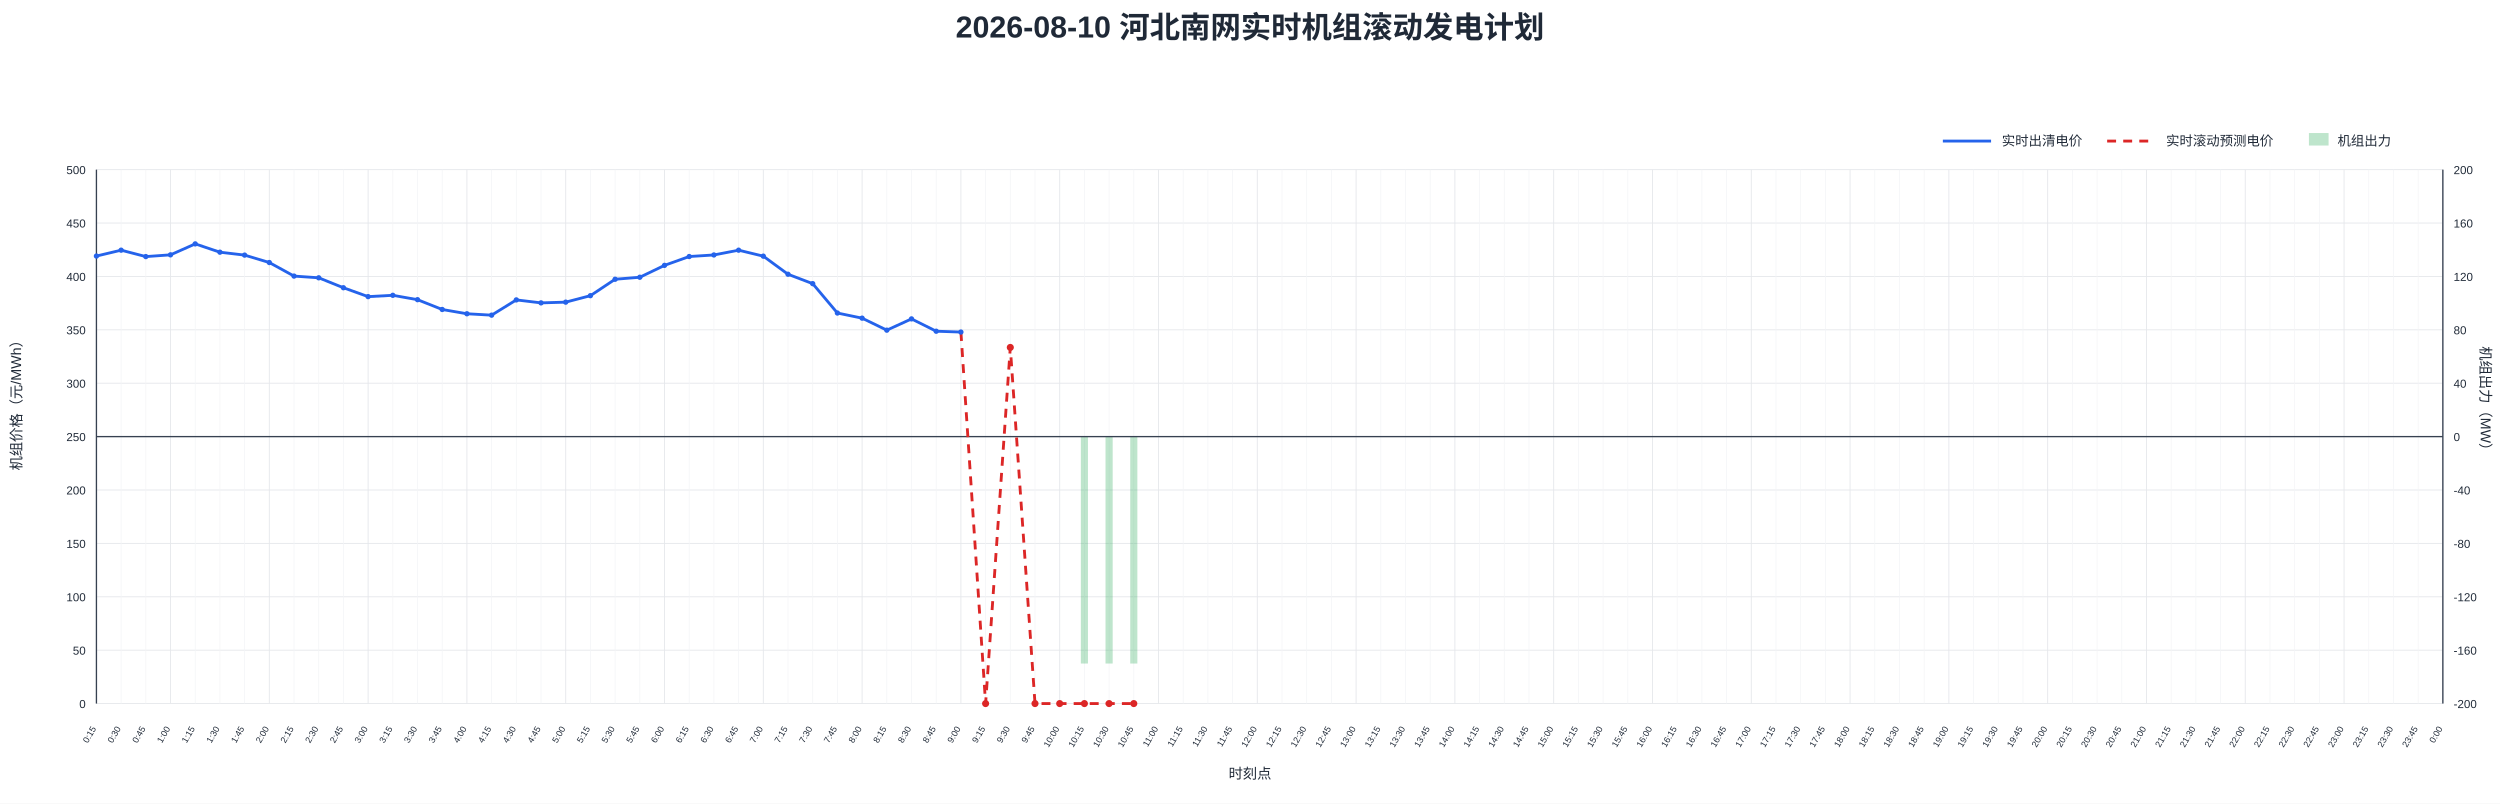
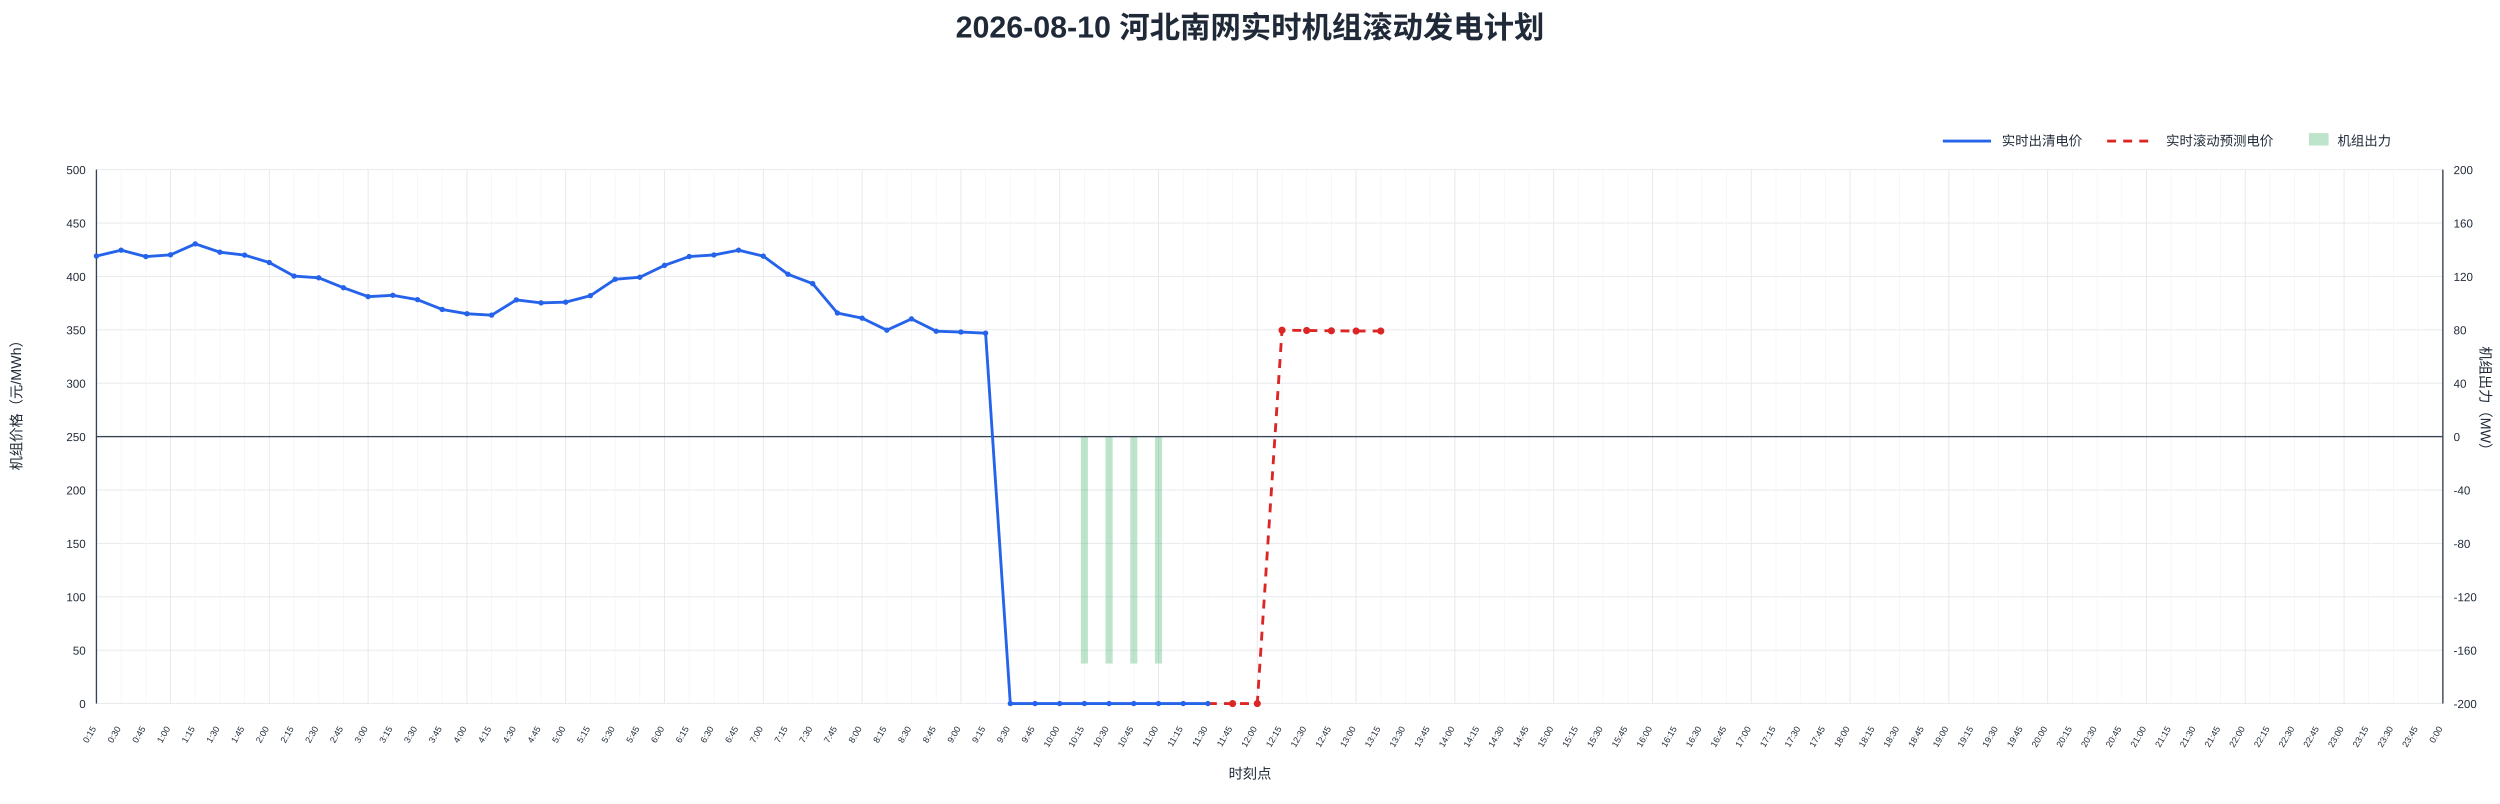
<svg xmlns="http://www.w3.org/2000/svg" width="2800" height="900" viewBox="0 0 2800 900" data-plot-left="108" data-plot-right="2736" data-plot-top="190" data-plot-bottom="788">
  <style>
text{font-family:'Microsoft YaHei','SimHei',Arial,sans-serif;fill:#1f2937}
.axis{stroke:#374151;stroke-width:1.5}
.grid{stroke:#e5e7eb;stroke-width:1}
.minor{stroke:#f3f4f6;stroke-width:0.8}
.actual{fill:none;stroke:#2563eb;stroke-width:3.2}
.forecast{fill:none;stroke:#dc2626;stroke-width:3.2;stroke-dasharray:10 8}
.bar{fill:#16a34a;fill-opacity:0.28}
.hover-zone{fill:#ffffff;fill-opacity:0;cursor:crosshair}
.hover-line{stroke:#111827;stroke-width:1.4;stroke-dasharray:6 5;opacity:0}
.tooltip{opacity:0;pointer-events:none}
.tooltip-bg{fill:#111827;fill-opacity:.72;stroke:#ffffff;stroke-width:1.2}
.tooltip text{fill:#ffffff;font-size:15px}
</style>
  <rect width="100%" height="100%" fill="#ffffff" />
  <text x="1400.0" y="42" text-anchor="middle" font-size="34" font-weight="700">2026-08-10 河北南网实时机组滚动发电计划</text>
  <text x="2748" y="793.00" text-anchor="start" font-size="13" fill="#166534">-200</text>
  <text x="2748" y="733.20" text-anchor="start" font-size="13" fill="#166534">-160</text>
  <text x="2748" y="673.40" text-anchor="start" font-size="13" fill="#166534">-120</text>
  <text x="2748" y="613.60" text-anchor="start" font-size="13" fill="#166534">-80</text>
  <text x="2748" y="553.80" text-anchor="start" font-size="13" fill="#166534">-40</text>
  <text x="2748" y="494.00" text-anchor="start" font-size="13" fill="#166534">0</text>
  <text x="2748" y="434.20" text-anchor="start" font-size="13" fill="#166534">40</text>
  <text x="2748" y="374.40" text-anchor="start" font-size="13" fill="#166534">80</text>
  <text x="2748" y="314.60" text-anchor="start" font-size="13" fill="#166534">120</text>
  <text x="2748" y="254.80" text-anchor="start" font-size="13" fill="#166534">160</text>
  <text x="2748" y="195.00" text-anchor="start" font-size="13" fill="#166534">200</text>
  <line class="grid" x1="108" y1="788.00" x2="2736" y2="788.00" />
  <text x="96" y="793.00" text-anchor="end" font-size="13">0</text>
  <line class="grid" x1="108" y1="728.20" x2="2736" y2="728.20" />
  <text x="96" y="733.20" text-anchor="end" font-size="13">50</text>
  <line class="grid" x1="108" y1="668.40" x2="2736" y2="668.40" />
  <text x="96" y="673.40" text-anchor="end" font-size="13">100</text>
  <line class="grid" x1="108" y1="608.60" x2="2736" y2="608.60" />
  <text x="96" y="613.60" text-anchor="end" font-size="13">150</text>
  <line class="grid" x1="108" y1="548.80" x2="2736" y2="548.80" />
  <text x="96" y="553.80" text-anchor="end" font-size="13">200</text>
  <line class="grid" x1="108" y1="489.00" x2="2736" y2="489.00" />
  <text x="96" y="494.00" text-anchor="end" font-size="13">250</text>
  <line class="grid" x1="108" y1="429.20" x2="2736" y2="429.20" />
  <text x="96" y="434.20" text-anchor="end" font-size="13">300</text>
  <line class="grid" x1="108" y1="369.40" x2="2736" y2="369.40" />
  <text x="96" y="374.40" text-anchor="end" font-size="13">350</text>
  <line class="grid" x1="108" y1="309.60" x2="2736" y2="309.60" />
  <text x="96" y="314.60" text-anchor="end" font-size="13">400</text>
  <line class="grid" x1="108" y1="249.80" x2="2736" y2="249.80" />
  <text x="96" y="254.80" text-anchor="end" font-size="13">450</text>
  <line class="grid" x1="108" y1="190.00" x2="2736" y2="190.00" />
  <text x="96" y="195.00" text-anchor="end" font-size="13">500</text>
  <line class="grid minor" x1="108.00" y1="190" x2="108.00" y2="788" />
  <text x="108.00" y="816" text-anchor="end" font-size="10" transform="rotate(-60 108.00 816)">0:15</text>
  <line class="grid minor" x1="135.66" y1="190" x2="135.66" y2="788" />
  <text x="135.66" y="816" text-anchor="end" font-size="10" transform="rotate(-60 135.66 816)">0:30</text>
  <line class="grid minor" x1="163.33" y1="190" x2="163.33" y2="788" />
  <text x="163.33" y="816" text-anchor="end" font-size="10" transform="rotate(-60 163.33 816)">0:45</text>
  <line class="grid" x1="190.99" y1="190" x2="190.99" y2="788" />
  <text x="190.99" y="816" text-anchor="end" font-size="10" transform="rotate(-60 190.99 816)">1:00</text>
  <line class="grid minor" x1="218.65" y1="190" x2="218.65" y2="788" />
  <text x="218.65" y="816" text-anchor="end" font-size="10" transform="rotate(-60 218.65 816)">1:15</text>
  <line class="grid minor" x1="246.32" y1="190" x2="246.32" y2="788" />
  <text x="246.32" y="816" text-anchor="end" font-size="10" transform="rotate(-60 246.32 816)">1:30</text>
  <line class="grid minor" x1="273.98" y1="190" x2="273.98" y2="788" />
  <text x="273.98" y="816" text-anchor="end" font-size="10" transform="rotate(-60 273.98 816)">1:45</text>
  <line class="grid" x1="301.64" y1="190" x2="301.64" y2="788" />
  <text x="301.64" y="816" text-anchor="end" font-size="10" transform="rotate(-60 301.64 816)">2:00</text>
  <line class="grid minor" x1="329.31" y1="190" x2="329.31" y2="788" />
  <text x="329.31" y="816" text-anchor="end" font-size="10" transform="rotate(-60 329.31 816)">2:15</text>
  <line class="grid minor" x1="356.97" y1="190" x2="356.97" y2="788" />
  <text x="356.97" y="816" text-anchor="end" font-size="10" transform="rotate(-60 356.97 816)">2:30</text>
  <line class="grid minor" x1="384.63" y1="190" x2="384.63" y2="788" />
  <text x="384.63" y="816" text-anchor="end" font-size="10" transform="rotate(-60 384.63 816)">2:45</text>
  <line class="grid" x1="412.29" y1="190" x2="412.29" y2="788" />
  <text x="412.29" y="816" text-anchor="end" font-size="10" transform="rotate(-60 412.29 816)">3:00</text>
  <line class="grid minor" x1="439.96" y1="190" x2="439.96" y2="788" />
  <text x="439.96" y="816" text-anchor="end" font-size="10" transform="rotate(-60 439.96 816)">3:15</text>
  <line class="grid minor" x1="467.62" y1="190" x2="467.62" y2="788" />
  <text x="467.62" y="816" text-anchor="end" font-size="10" transform="rotate(-60 467.62 816)">3:30</text>
  <line class="grid minor" x1="495.28" y1="190" x2="495.28" y2="788" />
  <text x="495.28" y="816" text-anchor="end" font-size="10" transform="rotate(-60 495.28 816)">3:45</text>
  <line class="grid" x1="522.95" y1="190" x2="522.95" y2="788" />
  <text x="522.95" y="816" text-anchor="end" font-size="10" transform="rotate(-60 522.95 816)">4:00</text>
  <line class="grid minor" x1="550.61" y1="190" x2="550.61" y2="788" />
  <text x="550.61" y="816" text-anchor="end" font-size="10" transform="rotate(-60 550.61 816)">4:15</text>
  <line class="grid minor" x1="578.27" y1="190" x2="578.27" y2="788" />
  <text x="578.27" y="816" text-anchor="end" font-size="10" transform="rotate(-60 578.27 816)">4:30</text>
  <line class="grid minor" x1="605.94" y1="190" x2="605.94" y2="788" />
  <text x="605.94" y="816" text-anchor="end" font-size="10" transform="rotate(-60 605.94 816)">4:45</text>
  <line class="grid" x1="633.60" y1="190" x2="633.60" y2="788" />
  <text x="633.60" y="816" text-anchor="end" font-size="10" transform="rotate(-60 633.60 816)">5:00</text>
  <line class="grid minor" x1="661.26" y1="190" x2="661.26" y2="788" />
  <text x="661.26" y="816" text-anchor="end" font-size="10" transform="rotate(-60 661.26 816)">5:15</text>
  <line class="grid minor" x1="688.93" y1="190" x2="688.93" y2="788" />
  <text x="688.93" y="816" text-anchor="end" font-size="10" transform="rotate(-60 688.93 816)">5:30</text>
  <line class="grid minor" x1="716.59" y1="190" x2="716.59" y2="788" />
  <text x="716.59" y="816" text-anchor="end" font-size="10" transform="rotate(-60 716.59 816)">5:45</text>
  <line class="grid" x1="744.25" y1="190" x2="744.25" y2="788" />
  <text x="744.25" y="816" text-anchor="end" font-size="10" transform="rotate(-60 744.25 816)">6:00</text>
  <line class="grid minor" x1="771.92" y1="190" x2="771.92" y2="788" />
  <text x="771.92" y="816" text-anchor="end" font-size="10" transform="rotate(-60 771.92 816)">6:15</text>
  <line class="grid minor" x1="799.58" y1="190" x2="799.58" y2="788" />
  <text x="799.58" y="816" text-anchor="end" font-size="10" transform="rotate(-60 799.58 816)">6:30</text>
  <line class="grid minor" x1="827.24" y1="190" x2="827.24" y2="788" />
  <text x="827.24" y="816" text-anchor="end" font-size="10" transform="rotate(-60 827.24 816)">6:45</text>
  <line class="grid" x1="854.91" y1="190" x2="854.91" y2="788" />
  <text x="854.91" y="816" text-anchor="end" font-size="10" transform="rotate(-60 854.91 816)">7:00</text>
  <line class="grid minor" x1="882.57" y1="190" x2="882.57" y2="788" />
  <text x="882.57" y="816" text-anchor="end" font-size="10" transform="rotate(-60 882.57 816)">7:15</text>
  <line class="grid minor" x1="910.23" y1="190" x2="910.23" y2="788" />
  <text x="910.23" y="816" text-anchor="end" font-size="10" transform="rotate(-60 910.23 816)">7:30</text>
  <line class="grid minor" x1="937.89" y1="190" x2="937.89" y2="788" />
  <text x="937.89" y="816" text-anchor="end" font-size="10" transform="rotate(-60 937.89 816)">7:45</text>
  <line class="grid" x1="965.56" y1="190" x2="965.56" y2="788" />
  <text x="965.56" y="816" text-anchor="end" font-size="10" transform="rotate(-60 965.56 816)">8:00</text>
  <line class="grid minor" x1="993.22" y1="190" x2="993.22" y2="788" />
  <text x="993.22" y="816" text-anchor="end" font-size="10" transform="rotate(-60 993.22 816)">8:15</text>
  <line class="grid minor" x1="1020.88" y1="190" x2="1020.88" y2="788" />
  <text x="1020.88" y="816" text-anchor="end" font-size="10" transform="rotate(-60 1020.88 816)">8:30</text>
  <line class="grid minor" x1="1048.55" y1="190" x2="1048.55" y2="788" />
  <text x="1048.55" y="816" text-anchor="end" font-size="10" transform="rotate(-60 1048.55 816)">8:45</text>
  <line class="grid" x1="1076.21" y1="190" x2="1076.21" y2="788" />
  <text x="1076.21" y="816" text-anchor="end" font-size="10" transform="rotate(-60 1076.21 816)">9:00</text>
  <line class="grid minor" x1="1103.87" y1="190" x2="1103.87" y2="788" />
  <text x="1103.87" y="816" text-anchor="end" font-size="10" transform="rotate(-60 1103.87 816)">9:15</text>
  <line class="grid minor" x1="1131.54" y1="190" x2="1131.54" y2="788" />
  <text x="1131.54" y="816" text-anchor="end" font-size="10" transform="rotate(-60 1131.54 816)">9:30</text>
  <line class="grid minor" x1="1159.20" y1="190" x2="1159.20" y2="788" />
  <text x="1159.20" y="816" text-anchor="end" font-size="10" transform="rotate(-60 1159.20 816)">9:45</text>
  <line class="grid" x1="1186.86" y1="190" x2="1186.86" y2="788" />
  <text x="1186.86" y="816" text-anchor="end" font-size="10" transform="rotate(-60 1186.86 816)">10:00</text>
  <line class="grid minor" x1="1214.53" y1="190" x2="1214.53" y2="788" />
  <text x="1214.53" y="816" text-anchor="end" font-size="10" transform="rotate(-60 1214.53 816)">10:15</text>
  <line class="grid minor" x1="1242.19" y1="190" x2="1242.19" y2="788" />
  <text x="1242.19" y="816" text-anchor="end" font-size="10" transform="rotate(-60 1242.19 816)">10:30</text>
  <line class="grid minor" x1="1269.85" y1="190" x2="1269.85" y2="788" />
  <text x="1269.85" y="816" text-anchor="end" font-size="10" transform="rotate(-60 1269.85 816)">10:45</text>
  <line class="grid" x1="1297.52" y1="190" x2="1297.52" y2="788" />
  <text x="1297.52" y="816" text-anchor="end" font-size="10" transform="rotate(-60 1297.52 816)">11:00</text>
  <line class="grid minor" x1="1325.18" y1="190" x2="1325.18" y2="788" />
  <text x="1325.18" y="816" text-anchor="end" font-size="10" transform="rotate(-60 1325.18 816)">11:15</text>
  <line class="grid minor" x1="1352.84" y1="190" x2="1352.84" y2="788" />
  <text x="1352.84" y="816" text-anchor="end" font-size="10" transform="rotate(-60 1352.84 816)">11:30</text>
  <line class="grid minor" x1="1380.51" y1="190" x2="1380.51" y2="788" />
  <text x="1380.51" y="816" text-anchor="end" font-size="10" transform="rotate(-60 1380.51 816)">11:45</text>
  <line class="grid" x1="1408.17" y1="190" x2="1408.17" y2="788" />
  <text x="1408.17" y="816" text-anchor="end" font-size="10" transform="rotate(-60 1408.17 816)">12:00</text>
  <line class="grid minor" x1="1435.83" y1="190" x2="1435.83" y2="788" />
  <text x="1435.83" y="816" text-anchor="end" font-size="10" transform="rotate(-60 1435.83 816)">12:15</text>
  <line class="grid minor" x1="1463.49" y1="190" x2="1463.49" y2="788" />
  <text x="1463.49" y="816" text-anchor="end" font-size="10" transform="rotate(-60 1463.49 816)">12:30</text>
  <line class="grid minor" x1="1491.16" y1="190" x2="1491.16" y2="788" />
  <text x="1491.16" y="816" text-anchor="end" font-size="10" transform="rotate(-60 1491.16 816)">12:45</text>
  <line class="grid" x1="1518.82" y1="190" x2="1518.82" y2="788" />
  <text x="1518.82" y="816" text-anchor="end" font-size="10" transform="rotate(-60 1518.82 816)">13:00</text>
  <line class="grid minor" x1="1546.48" y1="190" x2="1546.48" y2="788" />
  <text x="1546.48" y="816" text-anchor="end" font-size="10" transform="rotate(-60 1546.48 816)">13:15</text>
  <line class="grid minor" x1="1574.15" y1="190" x2="1574.15" y2="788" />
  <text x="1574.15" y="816" text-anchor="end" font-size="10" transform="rotate(-60 1574.15 816)">13:30</text>
  <line class="grid minor" x1="1601.81" y1="190" x2="1601.81" y2="788" />
  <text x="1601.81" y="816" text-anchor="end" font-size="10" transform="rotate(-60 1601.81 816)">13:45</text>
  <line class="grid" x1="1629.47" y1="190" x2="1629.47" y2="788" />
  <text x="1629.47" y="816" text-anchor="end" font-size="10" transform="rotate(-60 1629.47 816)">14:00</text>
  <line class="grid minor" x1="1657.14" y1="190" x2="1657.14" y2="788" />
  <text x="1657.14" y="816" text-anchor="end" font-size="10" transform="rotate(-60 1657.14 816)">14:15</text>
  <line class="grid minor" x1="1684.80" y1="190" x2="1684.80" y2="788" />
  <text x="1684.80" y="816" text-anchor="end" font-size="10" transform="rotate(-60 1684.80 816)">14:30</text>
  <line class="grid minor" x1="1712.46" y1="190" x2="1712.46" y2="788" />
  <text x="1712.46" y="816" text-anchor="end" font-size="10" transform="rotate(-60 1712.46 816)">14:45</text>
  <line class="grid" x1="1740.13" y1="190" x2="1740.13" y2="788" />
  <text x="1740.13" y="816" text-anchor="end" font-size="10" transform="rotate(-60 1740.13 816)">15:00</text>
  <line class="grid minor" x1="1767.79" y1="190" x2="1767.79" y2="788" />
  <text x="1767.79" y="816" text-anchor="end" font-size="10" transform="rotate(-60 1767.79 816)">15:15</text>
  <line class="grid minor" x1="1795.45" y1="190" x2="1795.45" y2="788" />
  <text x="1795.45" y="816" text-anchor="end" font-size="10" transform="rotate(-60 1795.45 816)">15:30</text>
  <line class="grid minor" x1="1823.12" y1="190" x2="1823.12" y2="788" />
  <text x="1823.12" y="816" text-anchor="end" font-size="10" transform="rotate(-60 1823.12 816)">15:45</text>
  <line class="grid" x1="1850.78" y1="190" x2="1850.78" y2="788" />
  <text x="1850.78" y="816" text-anchor="end" font-size="10" transform="rotate(-60 1850.78 816)">16:00</text>
  <line class="grid minor" x1="1878.44" y1="190" x2="1878.44" y2="788" />
  <text x="1878.44" y="816" text-anchor="end" font-size="10" transform="rotate(-60 1878.44 816)">16:15</text>
  <line class="grid minor" x1="1906.11" y1="190" x2="1906.11" y2="788" />
  <text x="1906.11" y="816" text-anchor="end" font-size="10" transform="rotate(-60 1906.11 816)">16:30</text>
  <line class="grid minor" x1="1933.77" y1="190" x2="1933.77" y2="788" />
  <text x="1933.77" y="816" text-anchor="end" font-size="10" transform="rotate(-60 1933.77 816)">16:45</text>
  <line class="grid" x1="1961.43" y1="190" x2="1961.43" y2="788" />
  <text x="1961.43" y="816" text-anchor="end" font-size="10" transform="rotate(-60 1961.43 816)">17:00</text>
  <line class="grid minor" x1="1989.09" y1="190" x2="1989.09" y2="788" />
  <text x="1989.09" y="816" text-anchor="end" font-size="10" transform="rotate(-60 1989.09 816)">17:15</text>
  <line class="grid minor" x1="2016.76" y1="190" x2="2016.76" y2="788" />
  <text x="2016.76" y="816" text-anchor="end" font-size="10" transform="rotate(-60 2016.76 816)">17:30</text>
  <line class="grid minor" x1="2044.42" y1="190" x2="2044.42" y2="788" />
  <text x="2044.42" y="816" text-anchor="end" font-size="10" transform="rotate(-60 2044.42 816)">17:45</text>
  <line class="grid" x1="2072.08" y1="190" x2="2072.08" y2="788" />
  <text x="2072.08" y="816" text-anchor="end" font-size="10" transform="rotate(-60 2072.08 816)">18:00</text>
  <line class="grid minor" x1="2099.75" y1="190" x2="2099.75" y2="788" />
  <text x="2099.75" y="816" text-anchor="end" font-size="10" transform="rotate(-60 2099.75 816)">18:15</text>
  <line class="grid minor" x1="2127.41" y1="190" x2="2127.41" y2="788" />
  <text x="2127.41" y="816" text-anchor="end" font-size="10" transform="rotate(-60 2127.41 816)">18:30</text>
  <line class="grid minor" x1="2155.07" y1="190" x2="2155.07" y2="788" />
  <text x="2155.07" y="816" text-anchor="end" font-size="10" transform="rotate(-60 2155.07 816)">18:45</text>
  <line class="grid" x1="2182.74" y1="190" x2="2182.74" y2="788" />
  <text x="2182.74" y="816" text-anchor="end" font-size="10" transform="rotate(-60 2182.74 816)">19:00</text>
  <line class="grid minor" x1="2210.40" y1="190" x2="2210.40" y2="788" />
  <text x="2210.40" y="816" text-anchor="end" font-size="10" transform="rotate(-60 2210.40 816)">19:15</text>
  <line class="grid minor" x1="2238.06" y1="190" x2="2238.06" y2="788" />
  <text x="2238.06" y="816" text-anchor="end" font-size="10" transform="rotate(-60 2238.06 816)">19:30</text>
  <line class="grid minor" x1="2265.73" y1="190" x2="2265.73" y2="788" />
  <text x="2265.73" y="816" text-anchor="end" font-size="10" transform="rotate(-60 2265.73 816)">19:45</text>
  <line class="grid" x1="2293.39" y1="190" x2="2293.39" y2="788" />
  <text x="2293.39" y="816" text-anchor="end" font-size="10" transform="rotate(-60 2293.39 816)">20:00</text>
  <line class="grid minor" x1="2321.05" y1="190" x2="2321.05" y2="788" />
  <text x="2321.05" y="816" text-anchor="end" font-size="10" transform="rotate(-60 2321.05 816)">20:15</text>
  <line class="grid minor" x1="2348.72" y1="190" x2="2348.72" y2="788" />
  <text x="2348.72" y="816" text-anchor="end" font-size="10" transform="rotate(-60 2348.72 816)">20:30</text>
  <line class="grid minor" x1="2376.38" y1="190" x2="2376.38" y2="788" />
  <text x="2376.38" y="816" text-anchor="end" font-size="10" transform="rotate(-60 2376.38 816)">20:45</text>
  <line class="grid" x1="2404.04" y1="190" x2="2404.04" y2="788" />
  <text x="2404.04" y="816" text-anchor="end" font-size="10" transform="rotate(-60 2404.04 816)">21:00</text>
  <line class="grid minor" x1="2431.71" y1="190" x2="2431.71" y2="788" />
  <text x="2431.71" y="816" text-anchor="end" font-size="10" transform="rotate(-60 2431.71 816)">21:15</text>
  <line class="grid minor" x1="2459.37" y1="190" x2="2459.37" y2="788" />
  <text x="2459.37" y="816" text-anchor="end" font-size="10" transform="rotate(-60 2459.37 816)">21:30</text>
  <line class="grid minor" x1="2487.03" y1="190" x2="2487.03" y2="788" />
  <text x="2487.03" y="816" text-anchor="end" font-size="10" transform="rotate(-60 2487.03 816)">21:45</text>
  <line class="grid" x1="2514.69" y1="190" x2="2514.69" y2="788" />
  <text x="2514.69" y="816" text-anchor="end" font-size="10" transform="rotate(-60 2514.69 816)">22:00</text>
  <line class="grid minor" x1="2542.36" y1="190" x2="2542.36" y2="788" />
  <text x="2542.36" y="816" text-anchor="end" font-size="10" transform="rotate(-60 2542.36 816)">22:15</text>
  <line class="grid minor" x1="2570.02" y1="190" x2="2570.02" y2="788" />
  <text x="2570.02" y="816" text-anchor="end" font-size="10" transform="rotate(-60 2570.02 816)">22:30</text>
  <line class="grid minor" x1="2597.68" y1="190" x2="2597.68" y2="788" />
  <text x="2597.68" y="816" text-anchor="end" font-size="10" transform="rotate(-60 2597.68 816)">22:45</text>
  <line class="grid" x1="2625.35" y1="190" x2="2625.35" y2="788" />
  <text x="2625.35" y="816" text-anchor="end" font-size="10" transform="rotate(-60 2625.35 816)">23:00</text>
  <line class="grid minor" x1="2653.01" y1="190" x2="2653.01" y2="788" />
  <text x="2653.01" y="816" text-anchor="end" font-size="10" transform="rotate(-60 2653.01 816)">23:15</text>
  <line class="grid minor" x1="2680.67" y1="190" x2="2680.67" y2="788" />
  <text x="2680.67" y="816" text-anchor="end" font-size="10" transform="rotate(-60 2680.67 816)">23:30</text>
  <line class="grid minor" x1="2708.34" y1="190" x2="2708.34" y2="788" />
  <text x="2708.34" y="816" text-anchor="end" font-size="10" transform="rotate(-60 2708.34 816)">23:45</text>
  <line class="grid" x1="2736.00" y1="190" x2="2736.00" y2="788" />
  <text x="2736.00" y="816" text-anchor="end" font-size="10" transform="rotate(-60 2736.00 816)">0:00</text>
  <rect class="bar" x="104.00" y="489.00" width="8" height="0.00" />
  <rect class="bar" x="131.66" y="489.00" width="8" height="0.00" />
  <rect class="bar" x="159.33" y="489.00" width="8" height="0.00" />
  <rect class="bar" x="186.99" y="489.00" width="8" height="0.00" />
  <rect class="bar" x="214.65" y="489.00" width="8" height="0.00" />
  <rect class="bar" x="242.32" y="489.00" width="8" height="0.00" />
  <rect class="bar" x="269.98" y="489.00" width="8" height="0.00" />
  <rect class="bar" x="297.64" y="489.00" width="8" height="0.00" />
  <rect class="bar" x="325.31" y="489.00" width="8" height="0.00" />
  <rect class="bar" x="352.97" y="489.00" width="8" height="0.00" />
  <rect class="bar" x="380.63" y="489.00" width="8" height="0.00" />
  <rect class="bar" x="408.29" y="489.00" width="8" height="0.00" />
  <rect class="bar" x="435.96" y="489.00" width="8" height="0.00" />
  <rect class="bar" x="463.62" y="489.00" width="8" height="0.00" />
  <rect class="bar" x="491.28" y="489.00" width="8" height="0.00" />
  <rect class="bar" x="518.95" y="489.00" width="8" height="0.00" />
  <rect class="bar" x="546.61" y="489.00" width="8" height="0.00" />
  <rect class="bar" x="574.27" y="489.00" width="8" height="0.00" />
  <rect class="bar" x="601.94" y="489.00" width="8" height="0.00" />
  <rect class="bar" x="629.60" y="489.00" width="8" height="0.00" />
  <rect class="bar" x="657.26" y="489.00" width="8" height="0.00" />
  <rect class="bar" x="684.93" y="489.00" width="8" height="0.00" />
  <rect class="bar" x="712.59" y="489.00" width="8" height="0.00" />
  <rect class="bar" x="740.25" y="489.00" width="8" height="0.00" />
  <rect class="bar" x="767.92" y="489.00" width="8" height="0.00" />
  <rect class="bar" x="795.58" y="489.00" width="8" height="0.00" />
  <rect class="bar" x="823.24" y="489.00" width="8" height="0.00" />
  <rect class="bar" x="850.91" y="489.00" width="8" height="0.00" />
  <rect class="bar" x="878.57" y="489.00" width="8" height="0.00" />
  <rect class="bar" x="906.23" y="489.00" width="8" height="0.00" />
  <rect class="bar" x="933.89" y="489.00" width="8" height="0.00" />
  <rect class="bar" x="961.56" y="489.00" width="8" height="0.00" />
  <rect class="bar" x="989.22" y="489.00" width="8" height="0.00" />
  <rect class="bar" x="1016.88" y="489.00" width="8" height="0.00" />
  <rect class="bar" x="1044.55" y="489.00" width="8" height="0.00" />
  <rect class="bar" x="1072.21" y="489.00" width="8" height="0.00" />
  <rect class="bar" x="1099.87" y="489.00" width="8" height="0.00" />
  <rect class="bar" x="1127.54" y="489.00" width="8" height="0.00" />
  <rect class="bar" x="1155.20" y="489.00" width="8" height="0.00" />
  <rect class="bar" x="1182.86" y="489.00" width="8" height="0.00" />
  <rect class="bar" x="1210.53" y="489.00" width="8" height="254.15" />
  <rect class="bar" x="1238.19" y="489.00" width="8" height="254.15" />
  <rect class="bar" x="1265.85" y="489.00" width="8" height="254.15" />
+   <rect class="bar" x="1293.52" y="489.00" width="8" height="254.15" />
+   <rect class="bar" x="1321.18" y="489.00" width="8" height="0.00" />
+   <rect class="bar" x="1348.84" y="489.00" width="8" height="0.00" />
+   <rect class="bar" x="1376.51" y="489.00" width="8" height="0.00" />
+   <rect class="bar" x="1404.17" y="489.00" width="8" height="0.00" />
+   <rect class="bar" x="1431.83" y="489.00" width="8" height="0.00" />
+   <rect class="bar" x="1459.49" y="489.00" width="8" height="0.00" />
+   <rect class="bar" x="1487.16" y="489.00" width="8" height="0.00" />
+   <rect class="bar" x="1514.82" y="489.00" width="8" height="0.00" />
+   <rect class="bar" x="1542.48" y="489.00" width="8" height="0.00" />
  <line class="axis" x1="108" y1="489.00" x2="2736" y2="489.00" />
  <line class="axis" x1="108" y1="190" x2="108" y2="788" />
  <line class="axis" x1="2736" y1="190" x2="2736" y2="788" />
  <text x="1400.0" y="872" text-anchor="middle" font-size="16">时刻点</text>
  <text x="24" y="450.0" text-anchor="middle" font-size="16" transform="rotate(-90 24 450.0)">机组价格（元/MWh）</text>
  <text x="2778" y="450.0" text-anchor="middle" font-size="16" fill="#166534" transform="rotate(90 2778 450.0)">机组出力（MW）</text>
-   <polyline class="actual" points="108.00,286.78 135.66,280.20 163.33,287.38 190.99,285.42 218.65,273.15 246.32,282.46 273.98,285.72 301.64,294.04 329.31,309.22 356.97,311.13 384.63,322.27 412.29,332.23 439.96,330.75 467.62,335.64 495.28,346.62 522.95,351.41 550.61,352.98 578.27,335.89 605.94,339.22 633.60,338.41 661.26,331.16 688.93,312.76 716.59,310.52 744.25,297.21 771.92,287.31 799.58,285.56 827.24,280.20 854.91,286.90 882.57,307.16 910.23,317.70 937.89,350.59 965.56,356.34 993.22,369.79 1020.88,357.16 1048.55,370.97 1076.21,371.90" />
-   <polyline class="forecast" points="1076.21,371.90 1103.87,788.00 1131.54,389.12 1159.20,788.00 1186.86,788.00 1214.53,788.00 1242.19,788.00 1269.85,788.00" />
+   <polyline class="actual" points="108.00,286.78 135.66,280.20 163.33,287.38 190.99,285.42 218.65,273.15 246.32,282.46 273.98,285.72 301.64,294.04 329.31,309.22 356.97,311.13 384.63,322.27 412.29,332.23 439.96,330.75 467.62,335.64 495.28,346.62 522.95,351.41 550.61,352.98 578.27,335.89 605.94,339.22 633.60,338.41 661.26,331.16 688.93,312.76 716.59,310.52 744.25,297.21 771.92,287.31 799.58,285.56 827.24,280.20 854.91,286.90 882.57,307.16 910.23,317.70 937.89,350.59 965.56,356.34 993.22,369.79 1020.88,357.16 1048.55,370.97 1076.21,371.90 1103.87,373.13 1131.54,788.00 1159.20,788.00 1186.86,788.00 1214.53,788.00 1242.19,788.00 1269.85,788.00 1297.52,788.00 1325.18,788.00 1352.84,788.00" />
+   <polyline class="forecast" points="1352.84,788.00 1380.51,788.00 1408.17,788.00 1435.83,369.79 1463.49,370.14 1491.16,370.51 1518.82,370.74 1546.48,370.74" />
  <circle cx="108.00" cy="286.78" r="3" fill="#2563eb" />
  <circle cx="135.66" cy="280.20" r="3" fill="#2563eb" />
  <circle cx="163.33" cy="287.38" r="3" fill="#2563eb" />
  <circle cx="190.99" cy="285.42" r="3" fill="#2563eb" />
  <circle cx="218.65" cy="273.15" r="3" fill="#2563eb" />
  <circle cx="246.32" cy="282.46" r="3" fill="#2563eb" />
  <circle cx="273.98" cy="285.72" r="3" fill="#2563eb" />
  <circle cx="301.64" cy="294.04" r="3" fill="#2563eb" />
  <circle cx="329.31" cy="309.22" r="3" fill="#2563eb" />
  <circle cx="356.97" cy="311.13" r="3" fill="#2563eb" />
  <circle cx="384.63" cy="322.27" r="3" fill="#2563eb" />
  <circle cx="412.29" cy="332.23" r="3" fill="#2563eb" />
  <circle cx="439.96" cy="330.75" r="3" fill="#2563eb" />
  <circle cx="467.62" cy="335.64" r="3" fill="#2563eb" />
  <circle cx="495.28" cy="346.62" r="3" fill="#2563eb" />
  <circle cx="522.95" cy="351.41" r="3" fill="#2563eb" />
  <circle cx="550.61" cy="352.98" r="3" fill="#2563eb" />
  <circle cx="578.27" cy="335.89" r="3" fill="#2563eb" />
  <circle cx="605.94" cy="339.22" r="3" fill="#2563eb" />
  <circle cx="633.60" cy="338.41" r="3" fill="#2563eb" />
  <circle cx="661.26" cy="331.16" r="3" fill="#2563eb" />
  <circle cx="688.93" cy="312.76" r="3" fill="#2563eb" />
  <circle cx="716.59" cy="310.52" r="3" fill="#2563eb" />
  <circle cx="744.25" cy="297.21" r="3" fill="#2563eb" />
  <circle cx="771.92" cy="287.31" r="3" fill="#2563eb" />
  <circle cx="799.58" cy="285.56" r="3" fill="#2563eb" />
  <circle cx="827.24" cy="280.20" r="3" fill="#2563eb" />
  <circle cx="854.91" cy="286.90" r="3" fill="#2563eb" />
  <circle cx="882.57" cy="307.16" r="3" fill="#2563eb" />
  <circle cx="910.23" cy="317.70" r="3" fill="#2563eb" />
  <circle cx="937.89" cy="350.59" r="3" fill="#2563eb" />
  <circle cx="965.56" cy="356.34" r="3" fill="#2563eb" />
  <circle cx="993.22" cy="369.79" r="3" fill="#2563eb" />
  <circle cx="1020.88" cy="357.16" r="3" fill="#2563eb" />
  <circle cx="1048.55" cy="370.97" r="3" fill="#2563eb" />
  <circle cx="1076.21" cy="371.90" r="3" fill="#2563eb" />
-   <circle cx="1103.87" cy="788.00" r="4" fill="#dc2626" />
-   <circle cx="1131.54" cy="389.12" r="4" fill="#dc2626" />
-   <circle cx="1159.20" cy="788.00" r="4" fill="#dc2626" />
-   <circle cx="1186.86" cy="788.00" r="4" fill="#dc2626" />
-   <circle cx="1214.53" cy="788.00" r="4" fill="#dc2626" />
-   <circle cx="1242.19" cy="788.00" r="4" fill="#dc2626" />
-   <circle cx="1269.85" cy="788.00" r="4" fill="#dc2626" />
+   <circle cx="1103.87" cy="373.13" r="3" fill="#2563eb" />
+   <circle cx="1131.54" cy="788.00" r="3" fill="#2563eb" />
+   <circle cx="1159.20" cy="788.00" r="3" fill="#2563eb" />
+   <circle cx="1186.86" cy="788.00" r="3" fill="#2563eb" />
+   <circle cx="1214.53" cy="788.00" r="3" fill="#2563eb" />
+   <circle cx="1242.19" cy="788.00" r="3" fill="#2563eb" />
+   <circle cx="1269.85" cy="788.00" r="3" fill="#2563eb" />
+   <circle cx="1297.52" cy="788.00" r="3" fill="#2563eb" />
+   <circle cx="1325.18" cy="788.00" r="3" fill="#2563eb" />
+   <circle cx="1352.84" cy="788.00" r="3" fill="#2563eb" />
+   <circle cx="1380.51" cy="788.00" r="4" fill="#dc2626" />
+   <circle cx="1408.17" cy="788.00" r="4" fill="#dc2626" />
+   <circle cx="1435.83" cy="369.79" r="4" fill="#dc2626" />
+   <circle cx="1463.49" cy="370.14" r="4" fill="#dc2626" />
+   <circle cx="1491.16" cy="370.51" r="4" fill="#dc2626" />
+   <circle cx="1518.82" cy="370.74" r="4" fill="#dc2626" />
+   <circle cx="1546.48" cy="370.74" r="4" fill="#dc2626" />
  <line x1="2176" y1="158" x2="2230" y2="158" class="actual" />
  <text x="2242" y="163" font-size="15">实时出清电价</text>
  <line x1="2360" y1="158" x2="2414" y2="158" class="forecast" />
  <text x="2426" y="163" font-size="15">实时滚动预测电价</text>
  <rect class="bar" x="2586" y="149" width="22" height="14" />
  <text x="2618" y="163" font-size="15">机组出力</text>
  <line id="hover-line" class="hover-line" x1="108" y1="190" x2="108" y2="788" />
  <g id="tooltip" class="tooltip">
    <rect class="tooltip-bg" x="0" y="0" width="220" height="122" rx="8" />
    <text id="tip-time" x="14" y="30" />
    <text id="tip-output" x="14" y="57" />
    <text id="tip-price" x="14" y="84" />
    <text id="tip-forecast" x="14" y="111" />
  </g>
  <rect class="hover-zone" x="108.00" y="190" width="13.83" height="598" data-x="108.00" data-time="0:15" data-output="0 MW" data-actual-price="419.08 元/MWh" data-forecast-price="--" data-curve-y="286.78" />
  <rect class="hover-zone" x="121.83" y="190" width="27.66" height="598" data-x="135.66" data-time="0:30" data-output="0 MW" data-actual-price="424.58 元/MWh" data-forecast-price="--" data-curve-y="280.20" />
  <rect class="hover-zone" x="149.49" y="190" width="27.66" height="598" data-x="163.33" data-time="0:45" data-output="0 MW" data-actual-price="418.58 元/MWh" data-forecast-price="--" data-curve-y="287.38" />
  <rect class="hover-zone" x="177.16" y="190" width="27.66" height="598" data-x="190.99" data-time="1:00" data-output="0 MW" data-actual-price="420.22 元/MWh" data-forecast-price="--" data-curve-y="285.42" />
  <rect class="hover-zone" x="204.82" y="190" width="27.66" height="598" data-x="218.65" data-time="1:15" data-output="0 MW" data-actual-price="430.48 元/MWh" data-forecast-price="--" data-curve-y="273.15" />
  <rect class="hover-zone" x="232.48" y="190" width="27.66" height="598" data-x="246.32" data-time="1:30" data-output="0 MW" data-actual-price="422.69 元/MWh" data-forecast-price="--" data-curve-y="282.46" />
  <rect class="hover-zone" x="260.15" y="190" width="27.66" height="598" data-x="273.98" data-time="1:45" data-output="0 MW" data-actual-price="419.97 元/MWh" data-forecast-price="--" data-curve-y="285.72" />
  <rect class="hover-zone" x="287.81" y="190" width="27.66" height="598" data-x="301.64" data-time="2:00" data-output="0 MW" data-actual-price="413.01 元/MWh" data-forecast-price="--" data-curve-y="294.04" />
  <rect class="hover-zone" x="315.47" y="190" width="27.66" height="598" data-x="329.31" data-time="2:15" data-output="0 MW" data-actual-price="400.32 元/MWh" data-forecast-price="--" data-curve-y="309.22" />
  <rect class="hover-zone" x="343.14" y="190" width="27.66" height="598" data-x="356.97" data-time="2:30" data-output="0 MW" data-actual-price="398.72 元/MWh" data-forecast-price="--" data-curve-y="311.13" />
  <rect class="hover-zone" x="370.80" y="190" width="27.66" height="598" data-x="384.63" data-time="2:45" data-output="0 MW" data-actual-price="389.41 元/MWh" data-forecast-price="--" data-curve-y="322.27" />
  <rect class="hover-zone" x="398.46" y="190" width="27.66" height="598" data-x="412.29" data-time="3:00" data-output="0 MW" data-actual-price="381.08 元/MWh" data-forecast-price="--" data-curve-y="332.23" />
  <rect class="hover-zone" x="426.13" y="190" width="27.66" height="598" data-x="439.96" data-time="3:15" data-output="0 MW" data-actual-price="382.32 元/MWh" data-forecast-price="--" data-curve-y="330.75" />
  <rect class="hover-zone" x="453.79" y="190" width="27.66" height="598" data-x="467.62" data-time="3:30" data-output="0 MW" data-actual-price="378.23 元/MWh" data-forecast-price="--" data-curve-y="335.64" />
  <rect class="hover-zone" x="481.45" y="190" width="27.66" height="598" data-x="495.28" data-time="3:45" data-output="0 MW" data-actual-price="369.05 元/MWh" data-forecast-price="--" data-curve-y="346.62" />
  <rect class="hover-zone" x="509.12" y="190" width="27.66" height="598" data-x="522.95" data-time="4:00" data-output="0 MW" data-actual-price="365.04 元/MWh" data-forecast-price="--" data-curve-y="351.41" />
  <rect class="hover-zone" x="536.78" y="190" width="27.66" height="598" data-x="550.61" data-time="4:15" data-output="0 MW" data-actual-price="363.73 元/MWh" data-forecast-price="--" data-curve-y="352.98" />
  <rect class="hover-zone" x="564.44" y="190" width="27.66" height="598" data-x="578.27" data-time="4:30" data-output="0 MW" data-actual-price="378.02 元/MWh" data-forecast-price="--" data-curve-y="335.89" />
  <rect class="hover-zone" x="592.11" y="190" width="27.66" height="598" data-x="605.94" data-time="4:45" data-output="0 MW" data-actual-price="375.23 元/MWh" data-forecast-price="--" data-curve-y="339.22" />
  <rect class="hover-zone" x="619.77" y="190" width="27.66" height="598" data-x="633.60" data-time="5:00" data-output="0 MW" data-actual-price="375.91 元/MWh" data-forecast-price="--" data-curve-y="338.41" />
  <rect class="hover-zone" x="647.43" y="190" width="27.66" height="598" data-x="661.26" data-time="5:15" data-output="0 MW" data-actual-price="381.97 元/MWh" data-forecast-price="--" data-curve-y="331.16" />
  <rect class="hover-zone" x="675.09" y="190" width="27.66" height="598" data-x="688.93" data-time="5:30" data-output="0 MW" data-actual-price="397.36 元/MWh" data-forecast-price="--" data-curve-y="312.76" />
  <rect class="hover-zone" x="702.76" y="190" width="27.66" height="598" data-x="716.59" data-time="5:45" data-output="0 MW" data-actual-price="399.23 元/MWh" data-forecast-price="--" data-curve-y="310.52" />
  <rect class="hover-zone" x="730.42" y="190" width="27.66" height="598" data-x="744.25" data-time="6:00" data-output="0 MW" data-actual-price="410.36 元/MWh" data-forecast-price="--" data-curve-y="297.21" />
  <rect class="hover-zone" x="758.08" y="190" width="27.66" height="598" data-x="771.92" data-time="6:15" data-output="0 MW" data-actual-price="418.64 元/MWh" data-forecast-price="--" data-curve-y="287.31" />
  <rect class="hover-zone" x="785.75" y="190" width="27.66" height="598" data-x="799.58" data-time="6:30" data-output="0 MW" data-actual-price="420.10 元/MWh" data-forecast-price="--" data-curve-y="285.56" />
  <rect class="hover-zone" x="813.41" y="190" width="27.66" height="598" data-x="827.24" data-time="6:45" data-output="0 MW" data-actual-price="424.58 元/MWh" data-forecast-price="--" data-curve-y="280.20" />
  <rect class="hover-zone" x="841.07" y="190" width="27.66" height="598" data-x="854.91" data-time="7:00" data-output="0 MW" data-actual-price="418.98 元/MWh" data-forecast-price="--" data-curve-y="286.90" />
  <rect class="hover-zone" x="868.74" y="190" width="27.66" height="598" data-x="882.57" data-time="7:15" data-output="0 MW" data-actual-price="402.04 元/MWh" data-forecast-price="--" data-curve-y="307.16" />
  <rect class="hover-zone" x="896.40" y="190" width="27.66" height="598" data-x="910.23" data-time="7:30" data-output="0 MW" data-actual-price="393.23 元/MWh" data-forecast-price="--" data-curve-y="317.70" />
  <rect class="hover-zone" x="924.06" y="190" width="27.66" height="598" data-x="937.89" data-time="7:45" data-output="0 MW" data-actual-price="365.73 元/MWh" data-forecast-price="--" data-curve-y="350.59" />
  <rect class="hover-zone" x="951.73" y="190" width="27.66" height="598" data-x="965.56" data-time="8:00" data-output="0 MW" data-actual-price="360.92 元/MWh" data-forecast-price="--" data-curve-y="356.34" />
  <rect class="hover-zone" x="979.39" y="190" width="27.66" height="598" data-x="993.22" data-time="8:15" data-output="0 MW" data-actual-price="349.67 元/MWh" data-forecast-price="--" data-curve-y="369.79" />
  <rect class="hover-zone" x="1007.05" y="190" width="27.66" height="598" data-x="1020.88" data-time="8:30" data-output="0 MW" data-actual-price="360.23 元/MWh" data-forecast-price="--" data-curve-y="357.16" />
  <rect class="hover-zone" x="1034.72" y="190" width="27.66" height="598" data-x="1048.55" data-time="8:45" data-output="0 MW" data-actual-price="348.69 元/MWh" data-forecast-price="--" data-curve-y="370.97" />
  <rect class="hover-zone" x="1062.38" y="190" width="27.66" height="598" data-x="1076.21" data-time="9:00" data-output="0 MW" data-actual-price="347.91 元/MWh" data-forecast-price="--" data-curve-y="371.90" />
-   <rect class="hover-zone" x="1090.04" y="190" width="27.66" height="598" data-x="1103.87" data-time="9:15" data-output="0 MW" data-actual-price="--" data-forecast-price="0.00 元/MWh" data-curve-y="788.00" />
-   <rect class="hover-zone" x="1117.71" y="190" width="27.66" height="598" data-x="1131.54" data-time="9:30" data-output="0 MW" data-actual-price="--" data-forecast-price="333.51 元/MWh" data-curve-y="389.12" />
-   <rect class="hover-zone" x="1145.37" y="190" width="27.66" height="598" data-x="1159.20" data-time="9:45" data-output="0 MW" data-actual-price="--" data-forecast-price="0.00 元/MWh" data-curve-y="788.00" />
-   <rect class="hover-zone" x="1173.03" y="190" width="27.66" height="598" data-x="1186.86" data-time="10:00" data-output="0 MW" data-actual-price="--" data-forecast-price="0.00 元/MWh" data-curve-y="788.00" />
-   <rect class="hover-zone" x="1200.69" y="190" width="27.66" height="598" data-x="1214.53" data-time="10:15" data-output="-170 MW" data-actual-price="--" data-forecast-price="0.00 元/MWh" data-curve-y="788.00" />
-   <rect class="hover-zone" x="1228.36" y="190" width="27.66" height="598" data-x="1242.19" data-time="10:30" data-output="-170 MW" data-actual-price="--" data-forecast-price="0.00 元/MWh" data-curve-y="788.00" />
-   <rect class="hover-zone" x="1256.02" y="190" width="27.66" height="598" data-x="1269.85" data-time="10:45" data-output="-170 MW" data-actual-price="--" data-forecast-price="0.00 元/MWh" data-curve-y="788.00" />
-   <rect class="hover-zone" x="1283.68" y="190" width="27.66" height="598" data-x="1297.52" data-time="11:00" data-output="--" data-actual-price="--" data-forecast-price="--" data-curve-y="" />
-   <rect class="hover-zone" x="1311.35" y="190" width="27.66" height="598" data-x="1325.18" data-time="11:15" data-output="--" data-actual-price="--" data-forecast-price="--" data-curve-y="" />
-   <rect class="hover-zone" x="1339.01" y="190" width="27.66" height="598" data-x="1352.84" data-time="11:30" data-output="--" data-actual-price="--" data-forecast-price="--" data-curve-y="" />
-   <rect class="hover-zone" x="1366.67" y="190" width="27.66" height="598" data-x="1380.51" data-time="11:45" data-output="--" data-actual-price="--" data-forecast-price="--" data-curve-y="" />
-   <rect class="hover-zone" x="1394.34" y="190" width="27.66" height="598" data-x="1408.17" data-time="12:00" data-output="--" data-actual-price="--" data-forecast-price="--" data-curve-y="" />
-   <rect class="hover-zone" x="1422.00" y="190" width="27.66" height="598" data-x="1435.83" data-time="12:15" data-output="--" data-actual-price="--" data-forecast-price="--" data-curve-y="" />
-   <rect class="hover-zone" x="1449.66" y="190" width="27.66" height="598" data-x="1463.49" data-time="12:30" data-output="--" data-actual-price="--" data-forecast-price="--" data-curve-y="" />
-   <rect class="hover-zone" x="1477.33" y="190" width="27.66" height="598" data-x="1491.16" data-time="12:45" data-output="--" data-actual-price="--" data-forecast-price="--" data-curve-y="" />
-   <rect class="hover-zone" x="1504.99" y="190" width="27.66" height="598" data-x="1518.82" data-time="13:00" data-output="--" data-actual-price="--" data-forecast-price="--" data-curve-y="" />
-   <rect class="hover-zone" x="1532.65" y="190" width="27.66" height="598" data-x="1546.48" data-time="13:15" data-output="--" data-actual-price="--" data-forecast-price="--" data-curve-y="" />
+   <rect class="hover-zone" x="1090.04" y="190" width="27.66" height="598" data-x="1103.87" data-time="9:15" data-output="0 MW" data-actual-price="346.88 元/MWh" data-forecast-price="--" data-curve-y="373.13" />
+   <rect class="hover-zone" x="1117.71" y="190" width="27.66" height="598" data-x="1131.54" data-time="9:30" data-output="0 MW" data-actual-price="0.00 元/MWh" data-forecast-price="--" data-curve-y="788.00" />
+   <rect class="hover-zone" x="1145.37" y="190" width="27.66" height="598" data-x="1159.20" data-time="9:45" data-output="0 MW" data-actual-price="0.00 元/MWh" data-forecast-price="--" data-curve-y="788.00" />
+   <rect class="hover-zone" x="1173.03" y="190" width="27.66" height="598" data-x="1186.86" data-time="10:00" data-output="0 MW" data-actual-price="0.00 元/MWh" data-forecast-price="--" data-curve-y="788.00" />
+   <rect class="hover-zone" x="1200.69" y="190" width="27.66" height="598" data-x="1214.53" data-time="10:15" data-output="-170 MW" data-actual-price="0.00 元/MWh" data-forecast-price="--" data-curve-y="788.00" />
+   <rect class="hover-zone" x="1228.36" y="190" width="27.66" height="598" data-x="1242.19" data-time="10:30" data-output="-170 MW" data-actual-price="0.00 元/MWh" data-forecast-price="--" data-curve-y="788.00" />
+   <rect class="hover-zone" x="1256.02" y="190" width="27.66" height="598" data-x="1269.85" data-time="10:45" data-output="-170 MW" data-actual-price="0.00 元/MWh" data-forecast-price="--" data-curve-y="788.00" />
+   <rect class="hover-zone" x="1283.68" y="190" width="27.66" height="598" data-x="1297.52" data-time="11:00" data-output="-170 MW" data-actual-price="0.00 元/MWh" data-forecast-price="--" data-curve-y="788.00" />
+   <rect class="hover-zone" x="1311.35" y="190" width="27.66" height="598" data-x="1325.18" data-time="11:15" data-output="0 MW" data-actual-price="0.00 元/MWh" data-forecast-price="--" data-curve-y="788.00" />
+   <rect class="hover-zone" x="1339.01" y="190" width="27.66" height="598" data-x="1352.84" data-time="11:30" data-output="0 MW" data-actual-price="0.00 元/MWh" data-forecast-price="--" data-curve-y="788.00" />
+   <rect class="hover-zone" x="1366.67" y="190" width="27.66" height="598" data-x="1380.51" data-time="11:45" data-output="0 MW" data-actual-price="--" data-forecast-price="0.00 元/MWh" data-curve-y="788.00" />
+   <rect class="hover-zone" x="1394.34" y="190" width="27.66" height="598" data-x="1408.17" data-time="12:00" data-output="0 MW" data-actual-price="--" data-forecast-price="0.00 元/MWh" data-curve-y="788.00" />
+   <rect class="hover-zone" x="1422.00" y="190" width="27.66" height="598" data-x="1435.83" data-time="12:15" data-output="0 MW" data-actual-price="--" data-forecast-price="349.67 元/MWh" data-curve-y="369.79" />
+   <rect class="hover-zone" x="1449.66" y="190" width="27.66" height="598" data-x="1463.49" data-time="12:30" data-output="0 MW" data-actual-price="--" data-forecast-price="349.38 元/MWh" data-curve-y="370.14" />
+   <rect class="hover-zone" x="1477.33" y="190" width="27.66" height="598" data-x="1491.16" data-time="12:45" data-output="0 MW" data-actual-price="--" data-forecast-price="349.07 元/MWh" data-curve-y="370.51" />
+   <rect class="hover-zone" x="1504.99" y="190" width="27.66" height="598" data-x="1518.82" data-time="13:00" data-output="0 MW" data-actual-price="--" data-forecast-price="348.88 元/MWh" data-curve-y="370.74" />
+   <rect class="hover-zone" x="1532.65" y="190" width="27.66" height="598" data-x="1546.48" data-time="13:15" data-output="0 MW" data-actual-price="--" data-forecast-price="348.88 元/MWh" data-curve-y="370.74" />
  <rect class="hover-zone" x="1560.32" y="190" width="27.66" height="598" data-x="1574.15" data-time="13:30" data-output="--" data-actual-price="--" data-forecast-price="--" data-curve-y="" />
  <rect class="hover-zone" x="1587.98" y="190" width="27.66" height="598" data-x="1601.81" data-time="13:45" data-output="--" data-actual-price="--" data-forecast-price="--" data-curve-y="" />
  <rect class="hover-zone" x="1615.64" y="190" width="27.66" height="598" data-x="1629.47" data-time="14:00" data-output="--" data-actual-price="--" data-forecast-price="--" data-curve-y="" />
  <rect class="hover-zone" x="1643.31" y="190" width="27.66" height="598" data-x="1657.14" data-time="14:15" data-output="--" data-actual-price="--" data-forecast-price="--" data-curve-y="" />
  <rect class="hover-zone" x="1670.97" y="190" width="27.66" height="598" data-x="1684.80" data-time="14:30" data-output="--" data-actual-price="--" data-forecast-price="--" data-curve-y="" />
  <rect class="hover-zone" x="1698.63" y="190" width="27.66" height="598" data-x="1712.46" data-time="14:45" data-output="--" data-actual-price="--" data-forecast-price="--" data-curve-y="" />
  <rect class="hover-zone" x="1726.29" y="190" width="27.66" height="598" data-x="1740.13" data-time="15:00" data-output="--" data-actual-price="--" data-forecast-price="--" data-curve-y="" />
  <rect class="hover-zone" x="1753.96" y="190" width="27.66" height="598" data-x="1767.79" data-time="15:15" data-output="--" data-actual-price="--" data-forecast-price="--" data-curve-y="" />
  <rect class="hover-zone" x="1781.62" y="190" width="27.66" height="598" data-x="1795.45" data-time="15:30" data-output="--" data-actual-price="--" data-forecast-price="--" data-curve-y="" />
  <rect class="hover-zone" x="1809.28" y="190" width="27.66" height="598" data-x="1823.12" data-time="15:45" data-output="--" data-actual-price="--" data-forecast-price="--" data-curve-y="" />
  <rect class="hover-zone" x="1836.95" y="190" width="27.66" height="598" data-x="1850.78" data-time="16:00" data-output="--" data-actual-price="--" data-forecast-price="--" data-curve-y="" />
  <rect class="hover-zone" x="1864.61" y="190" width="27.66" height="598" data-x="1878.44" data-time="16:15" data-output="--" data-actual-price="--" data-forecast-price="--" data-curve-y="" />
  <rect class="hover-zone" x="1892.27" y="190" width="27.66" height="598" data-x="1906.11" data-time="16:30" data-output="--" data-actual-price="--" data-forecast-price="--" data-curve-y="" />
  <rect class="hover-zone" x="1919.94" y="190" width="27.66" height="598" data-x="1933.77" data-time="16:45" data-output="--" data-actual-price="--" data-forecast-price="--" data-curve-y="" />
  <rect class="hover-zone" x="1947.60" y="190" width="27.66" height="598" data-x="1961.43" data-time="17:00" data-output="--" data-actual-price="--" data-forecast-price="--" data-curve-y="" />
  <rect class="hover-zone" x="1975.26" y="190" width="27.66" height="598" data-x="1989.09" data-time="17:15" data-output="--" data-actual-price="--" data-forecast-price="--" data-curve-y="" />
  <rect class="hover-zone" x="2002.93" y="190" width="27.66" height="598" data-x="2016.76" data-time="17:30" data-output="--" data-actual-price="--" data-forecast-price="--" data-curve-y="" />
  <rect class="hover-zone" x="2030.59" y="190" width="27.66" height="598" data-x="2044.42" data-time="17:45" data-output="--" data-actual-price="--" data-forecast-price="--" data-curve-y="" />
  <rect class="hover-zone" x="2058.25" y="190" width="27.66" height="598" data-x="2072.08" data-time="18:00" data-output="--" data-actual-price="--" data-forecast-price="--" data-curve-y="" />
  <rect class="hover-zone" x="2085.92" y="190" width="27.66" height="598" data-x="2099.75" data-time="18:15" data-output="--" data-actual-price="--" data-forecast-price="--" data-curve-y="" />
  <rect class="hover-zone" x="2113.58" y="190" width="27.66" height="598" data-x="2127.41" data-time="18:30" data-output="--" data-actual-price="--" data-forecast-price="--" data-curve-y="" />
  <rect class="hover-zone" x="2141.24" y="190" width="27.66" height="598" data-x="2155.07" data-time="18:45" data-output="--" data-actual-price="--" data-forecast-price="--" data-curve-y="" />
  <rect class="hover-zone" x="2168.91" y="190" width="27.66" height="598" data-x="2182.74" data-time="19:00" data-output="--" data-actual-price="--" data-forecast-price="--" data-curve-y="" />
  <rect class="hover-zone" x="2196.57" y="190" width="27.66" height="598" data-x="2210.40" data-time="19:15" data-output="--" data-actual-price="--" data-forecast-price="--" data-curve-y="" />
  <rect class="hover-zone" x="2224.23" y="190" width="27.66" height="598" data-x="2238.06" data-time="19:30" data-output="--" data-actual-price="--" data-forecast-price="--" data-curve-y="" />
  <rect class="hover-zone" x="2251.89" y="190" width="27.66" height="598" data-x="2265.73" data-time="19:45" data-output="--" data-actual-price="--" data-forecast-price="--" data-curve-y="" />
  <rect class="hover-zone" x="2279.56" y="190" width="27.66" height="598" data-x="2293.39" data-time="20:00" data-output="--" data-actual-price="--" data-forecast-price="--" data-curve-y="" />
  <rect class="hover-zone" x="2307.22" y="190" width="27.66" height="598" data-x="2321.05" data-time="20:15" data-output="--" data-actual-price="--" data-forecast-price="--" data-curve-y="" />
  <rect class="hover-zone" x="2334.88" y="190" width="27.66" height="598" data-x="2348.72" data-time="20:30" data-output="--" data-actual-price="--" data-forecast-price="--" data-curve-y="" />
  <rect class="hover-zone" x="2362.55" y="190" width="27.66" height="598" data-x="2376.38" data-time="20:45" data-output="--" data-actual-price="--" data-forecast-price="--" data-curve-y="" />
  <rect class="hover-zone" x="2390.21" y="190" width="27.66" height="598" data-x="2404.04" data-time="21:00" data-output="--" data-actual-price="--" data-forecast-price="--" data-curve-y="" />
  <rect class="hover-zone" x="2417.87" y="190" width="27.66" height="598" data-x="2431.71" data-time="21:15" data-output="--" data-actual-price="--" data-forecast-price="--" data-curve-y="" />
  <rect class="hover-zone" x="2445.54" y="190" width="27.66" height="598" data-x="2459.37" data-time="21:30" data-output="--" data-actual-price="--" data-forecast-price="--" data-curve-y="" />
  <rect class="hover-zone" x="2473.20" y="190" width="27.66" height="598" data-x="2487.03" data-time="21:45" data-output="--" data-actual-price="--" data-forecast-price="--" data-curve-y="" />
  <rect class="hover-zone" x="2500.86" y="190" width="27.66" height="598" data-x="2514.69" data-time="22:00" data-output="--" data-actual-price="--" data-forecast-price="--" data-curve-y="" />
  <rect class="hover-zone" x="2528.53" y="190" width="27.66" height="598" data-x="2542.36" data-time="22:15" data-output="--" data-actual-price="--" data-forecast-price="--" data-curve-y="" />
  <rect class="hover-zone" x="2556.19" y="190" width="27.66" height="598" data-x="2570.02" data-time="22:30" data-output="--" data-actual-price="--" data-forecast-price="--" data-curve-y="" />
  <rect class="hover-zone" x="2583.85" y="190" width="27.66" height="598" data-x="2597.68" data-time="22:45" data-output="--" data-actual-price="--" data-forecast-price="--" data-curve-y="" />
  <rect class="hover-zone" x="2611.52" y="190" width="27.66" height="598" data-x="2625.35" data-time="23:00" data-output="--" data-actual-price="--" data-forecast-price="--" data-curve-y="" />
  <rect class="hover-zone" x="2639.18" y="190" width="27.66" height="598" data-x="2653.01" data-time="23:15" data-output="--" data-actual-price="--" data-forecast-price="--" data-curve-y="" />
  <rect class="hover-zone" x="2666.84" y="190" width="27.66" height="598" data-x="2680.67" data-time="23:30" data-output="--" data-actual-price="--" data-forecast-price="--" data-curve-y="" />
  <rect class="hover-zone" x="2694.51" y="190" width="27.66" height="598" data-x="2708.34" data-time="23:45" data-output="--" data-actual-price="--" data-forecast-price="--" data-curve-y="" />
  <rect class="hover-zone" x="2722.17" y="190" width="13.83" height="598" data-x="2736.00" data-time="0:00" data-output="--" data-actual-price="--" data-forecast-price="--" data-curve-y="" />
</svg>
